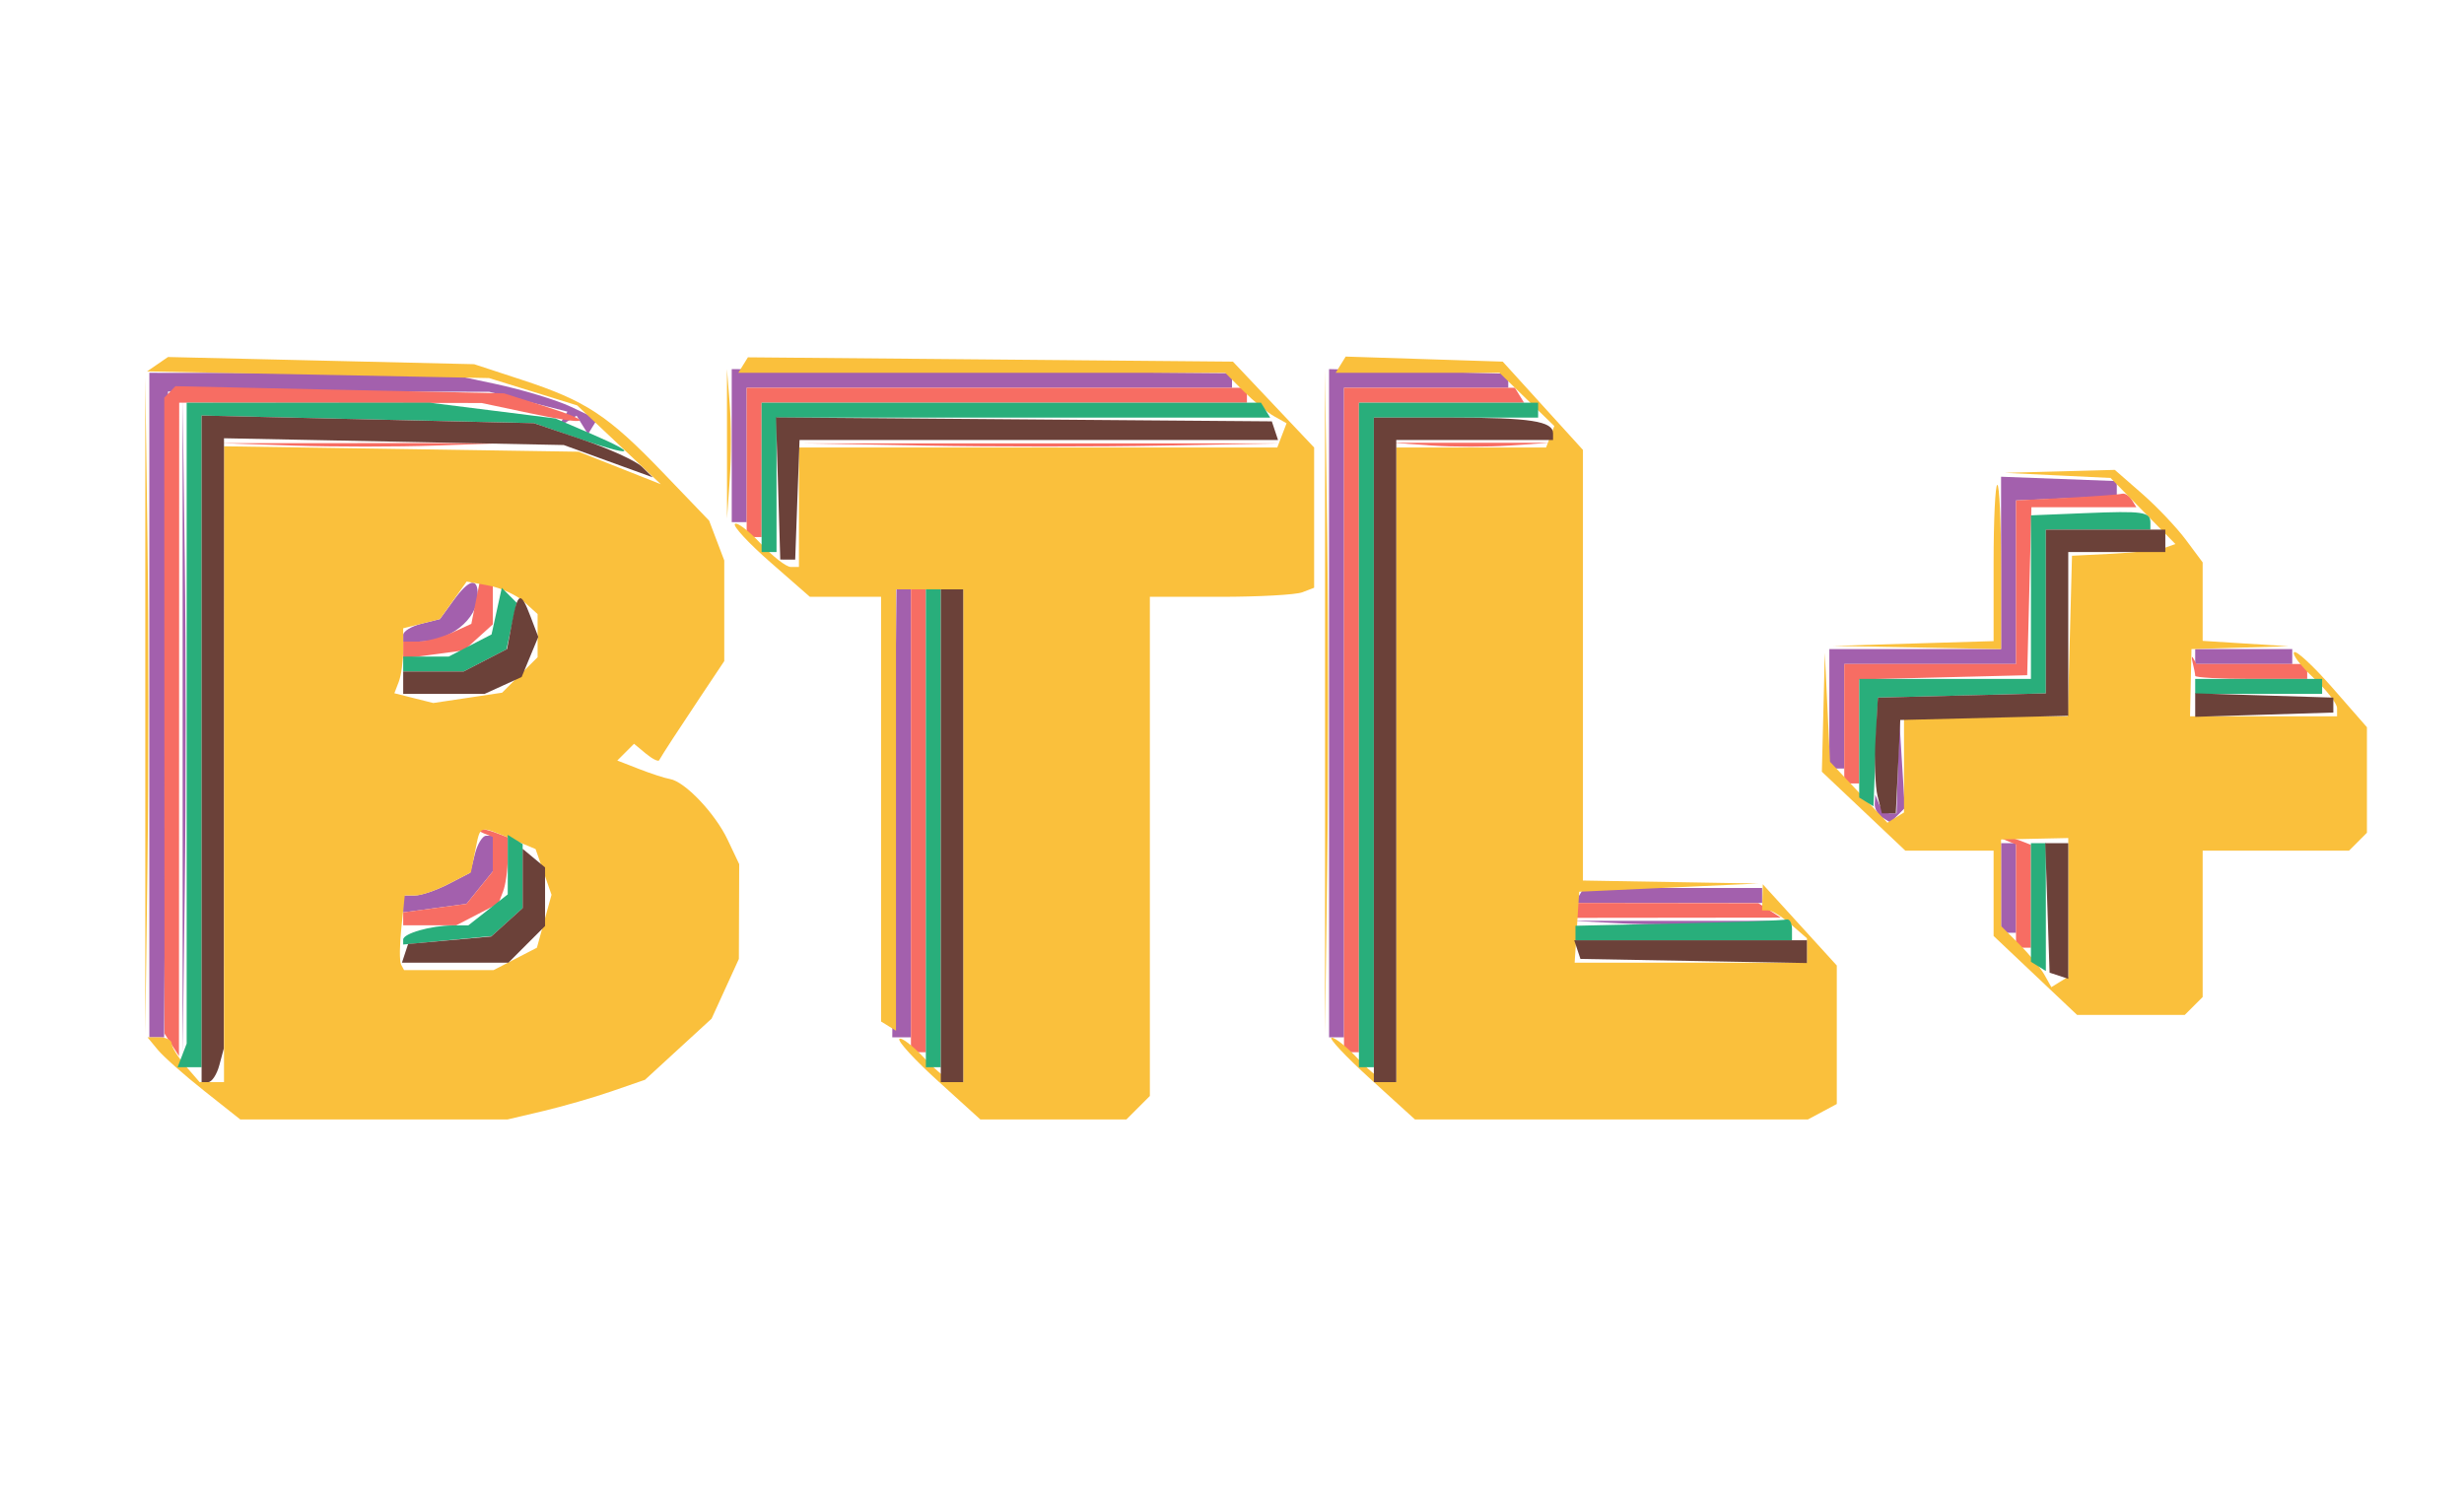
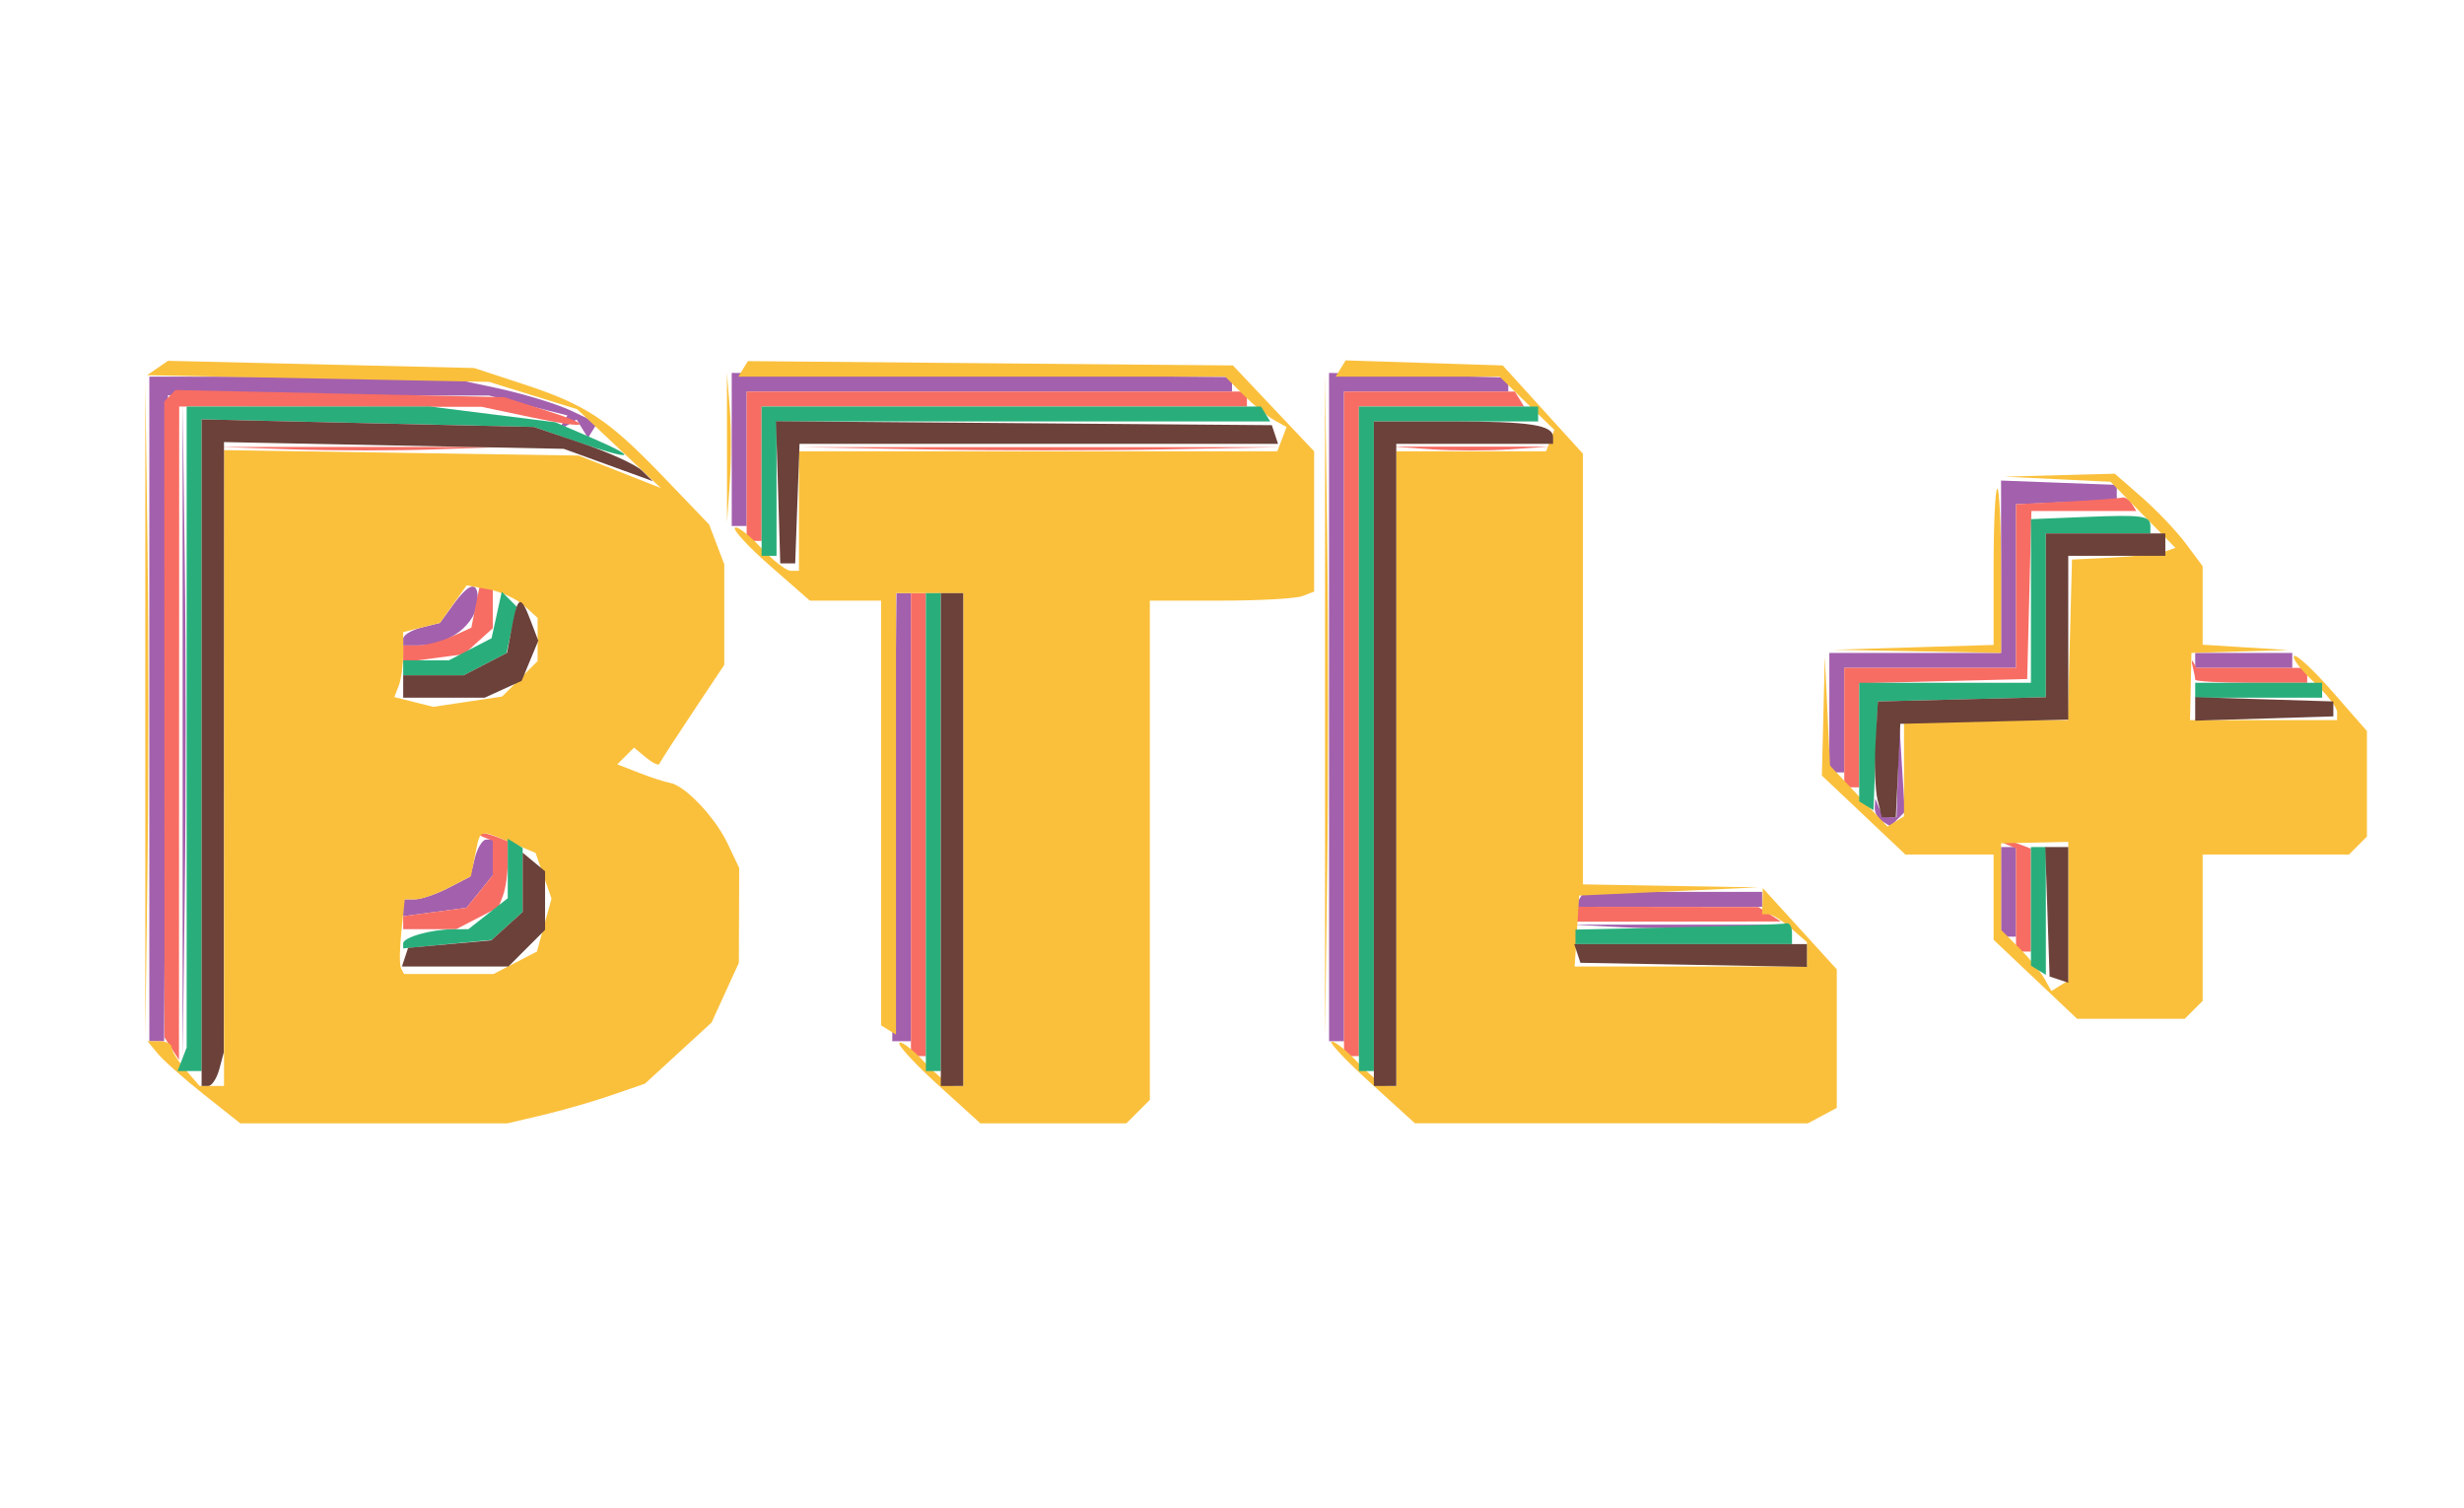
- <svg xmlns="http://www.w3.org/2000/svg" width="115" height="70" viewBox="0 0 330 141" version="1.1">
+ <svg xmlns="http://www.w3.org/2000/svg" width="85" height="52" viewBox="0 0 330 141" version="1.1">
  <path d="M 98 29.750 L 98 40 99 40 L 100 40 100 31 L 100 22 132.500 22 L 165 22 165 21.026 L 165 20.052 131.500 19.776 L 97.999 19.500 98 29.750 M 177.998 64.250 L 178 109 179 109 L 180 109 180 65.500 L 180 22 191 22 L 202 22 202 21.059 L 202 20.118 189.998 19.809 L 177.996 19.500 177.998 64.250 M 20 64.500 L 20 109 20.989 109 L 21.979 109 22.239 65.750 L 22.500 22.500 44 22.519 L 65.500 22.538 70.748 23.868 L 75.995 25.198 75.343 26.254 L 74.691 27.309 75.957 26.526 L 77.224 25.744 77.987 26.979 L 78.750 28.214 79.366 27.217 L 79.982 26.220 76.471 24.553 C 74.540 23.637, 69.931 22.245, 66.230 21.461 L 59.500 20.035 39.750 20.017 L 20 20 20 64.500 M 24.459 67.500 L 24.460 111.500 24.749 89.182 C 24.908 76.907, 24.908 57.107, 24.749 45.182 L 24.459 23.500 24.459 67.500 M 268 45.458 L 268 57 256.500 57 L 245 57 245 65 L 245 73 246 73 L 247 73 247 66 L 247 59 258.500 59 L 270 59 270 48.046 L 270 37.091 276.750 36.796 L 283.500 36.500 283.500 35.500 L 283.500 34.500 275.750 34.208 L 268 33.916 268 45.458 M 60.710 50.522 L 58.920 52.982 56.460 53.599 C 55.107 53.939, 54 54.618, 54 55.108 L 54 56 56.066 56 C 60.222 56, 63.956 53.053, 63.985 49.750 C 64.006 47.333, 62.829 47.611, 60.710 50.522 M 119.779 79.001 L 119.500 109.001 120.750 109.001 L 122 109 122 79 L 122 49 121.029 49 L 120.057 49 119.779 79.001 M 294 58 L 294 59 300.500 59 L 307 59 307 58 L 307 57 300.500 57 L 294 57 294 58 M 254.189 72.750 L 254 79 253.083 79 C 252.579 79, 251.940 78.438, 251.662 77.750 L 251.158 76.500 251.079 77.691 C 251.036 78.346, 251.489 79.184, 252.087 79.554 L 253.174 80.226 254.141 79.259 L 255.109 78.291 254.743 72.396 L 254.378 66.500 254.189 72.750 M 63.594 84.482 L 62.971 86.964 60.035 88.482 C 58.420 89.317, 56.402 90, 55.550 90 L 54 90 54 91.132 L 54 92.263 58.240 91.695 L 62.480 91.126 64.240 88.952 L 66 86.778 66 84.389 L 66 82 65.108 82 C 64.618 82, 63.937 83.117, 63.594 84.482 M 268 89 L 268 95 269 95 L 270 95 270 89 L 270 83 269 83 L 268 83 268 89 M 211.500 90 L 210.882 91 223.441 91 L 236 91 236 90 L 236 89 224.059 89 L 212.118 89 211.500 90 M 217.206 93.741 C 220.895 93.932, 227.195 93.934, 231.206 93.743 L 238.500 93.397 224.500 93.395 L 210.500 93.392 217.206 93.741" stroke="none" fill="#a360ad" fill-rule="evenodd" />
  <path d="M 22.750 22.562 L 22 23.333 22.015 65.917 L 22.031 108.500 23 110 L 23.969 111.500 23.985 67.750 L 24 24 44.250 24.021 L 64.500 24.042 71 25.415 C 79.075 27.120, 79.914 26.679, 72.849 24.443 L 67.500 22.750 45.500 22.271 L 23.500 21.791 22.750 22.562 M 100 32 L 100 42 101 42 L 102 42 102 33 L 102 24 134.500 24 L 167 24 167 23 L 167 22 133.500 22 L 100 22 100 32 M 180 66.500 L 180 111 181 111 L 182 111 182 67.500 L 182 24 193.059 24 L 204.118 24 203.500 23 L 202.882 22 191.441 22 L 180 22 180 66.500 M 39.302 29.746 C 44.693 29.926, 53.243 29.925, 58.302 29.744 L 67.500 29.415 48.500 29.417 L 29.500 29.419 39.302 29.746 M 123.813 29.749 C 132.785 29.914, 147.185 29.914, 155.813 29.748 L 171.500 29.445 139.500 29.446 L 107.500 29.447 123.813 29.749 M 191.750 29.737 C 194.637 29.939, 199.363 29.939, 202.250 29.737 L 207.500 29.370 197 29.370 L 186.500 29.370 191.750 29.737 M 276.750 36.742 L 270 37.091 270 48.046 L 270 59 258.500 59 L 247 59 247 67 L 247 75 248 75 L 249 75 249 68.033 L 249 61.066 260.250 60.783 L 271.500 60.500 271.783 49.250 L 272.066 38 279.092 38 L 286.118 38 285.500 37 C 285.160 36.450, 284.571 36.088, 284.191 36.196 C 283.811 36.304, 280.462 36.549, 276.750 36.742 M 63.688 50.811 L 63.126 53.622 60.516 54.811 C 59.080 55.465, 57.027 56, 55.953 56 L 54 56 54 57.132 L 54 58.263 58.078 57.716 L 62.155 57.169 64.078 55.430 L 66 53.690 66 50.845 L 66 48 65.125 48 L 64.250 48 63.688 50.811 M 122 80 L 122 111 123 111 L 124 111 124 80 L 124 49 123 49 L 122 49 122 80 M 293.664 58.832 C 293.849 59.564, 294 60.352, 294 60.582 C 294 60.812, 297.375 61, 301.500 61 L 309 61 309 60 L 309 59 301.583 59 L 294.167 59 293.747 58.250 C 293.517 57.837, 293.479 58.099, 293.664 58.832 M 64.750 81.662 L 66 82.167 66 84.473 L 66 86.778 64.240 88.952 L 62.480 91.126 58.240 91.695 L 54 92.263 54 93.132 L 54 94 57.550 94 L 61.099 94 63.928 92.537 L 66.758 91.074 67.379 89.455 C 67.720 88.565, 68 86.571, 68 85.025 L 68 82.214 66.418 81.607 C 65.548 81.273, 64.536 81.036, 64.168 81.079 C 63.801 81.122, 64.063 81.385, 64.750 81.662 M 268.750 82.662 L 270 83.167 270 90.083 L 270 97 271 97 L 272 97 272 90.107 L 272 83.214 270.418 82.607 C 269.548 82.273, 268.536 82.036, 268.168 82.079 C 267.801 82.122, 268.063 82.385, 268.750 82.662 M 211 92 L 211 93 224.750 92.985 L 238.500 92.969 237 92 L 235.500 91.031 223.250 91.015 L 211 91 211 92" stroke="none" fill="#f76d63" fill-rule="evenodd" />
  <path d="M 21.098 18.844 L 19.696 19.806 42.598 20.255 L 65.500 20.704 71.398 22.533 L 77.297 24.363 82.898 29.641 L 88.500 34.919 83 32.742 L 77.500 30.566 53.750 30.203 L 30 29.841 30 72.421 L 30 115 28.367 115 L 26.735 115 24.867 112.847 C 23.840 111.663, 23 110.313, 23 109.847 C 23 109.381, 22.270 109, 21.378 109 L 19.755 109 21.128 110.666 C 21.882 111.582, 24.678 114.057, 27.340 116.166 L 32.180 120 50.075 120 L 67.971 120 72.736 118.878 C 75.356 118.261, 79.499 117.065, 81.941 116.222 L 86.383 114.688 90.842 110.594 L 95.302 106.500 97.129 102.500 L 98.956 98.500 98.978 92.151 L 99 85.802 97.444 82.523 C 95.770 78.995, 91.726 74.740, 89.728 74.405 C 89.053 74.291, 87.189 73.687, 85.587 73.062 L 82.674 71.926 83.795 70.805 L 84.915 69.685 86.482 70.985 C 87.343 71.700, 88.150 72.108, 88.274 71.893 C 88.824 70.937, 90.738 67.997, 93.750 63.481 L 97 58.608 97 51.869 L 97 45.130 95.986 42.464 L 94.973 39.799 88.789 33.359 C 81.441 25.706, 78.458 23.744, 69.925 20.949 L 63.500 18.844 43 18.363 L 22.500 17.882 21.098 18.844 M 99.524 18.961 L 98.882 20 131.486 20 L 164.091 20 166.536 22.445 C 167.881 23.790, 169.730 25.309, 170.645 25.821 L 172.309 26.752 171.686 28.376 L 171.063 30 139.031 30 L 107 30 107 38 L 107 46 105.901 46 C 105.297 46, 103.484 44.588, 101.872 42.863 C 100.260 41.137, 98.708 39.959, 98.423 40.244 C 98.138 40.529, 100.281 42.840, 103.185 45.381 L 108.466 50 113.233 50 L 118 50 118 78.441 L 118 106.882 119 107.500 L 120 108.118 120 78.559 L 120 49 124.500 49 L 129 49 129 82 L 129 115 127.901 115 C 127.297 115, 125.484 113.588, 123.872 111.863 C 122.260 110.137, 120.720 108.947, 120.449 109.217 C 120.179 109.488, 122.508 112.025, 125.626 114.855 L 131.295 120 141.076 120 L 150.857 120 152.429 118.429 L 154 116.857 154 83.429 L 154 50 163.418 50 C 168.598 50, 173.548 49.727, 174.418 49.393 L 176 48.786 176 39.394 L 176 30.003 170.562 24.251 L 165.124 18.500 132.645 18.211 L 100.166 17.922 99.524 18.961 M 179.554 18.912 L 178.882 20 189.855 20 L 200.828 20 204.497 23.563 L 208.166 27.126 207.614 28.563 L 207.063 30 197.031 30 L 187 30 187 72.500 L 187 115 185.901 115 C 185.297 115, 183.541 113.650, 182 112 C 180.459 110.350, 178.816 109.021, 178.349 109.046 C 177.882 109.071, 180.200 111.545, 183.500 114.544 L 189.500 119.996 215.816 119.998 L 242.131 120 244.066 118.965 L 246 117.930 246 108.655 L 246 99.381 241.045 93.940 L 236.091 88.500 236.045 90.250 L 236 92 236.847 92 C 237.313 92, 238.663 92.840, 239.847 93.867 L 242 95.735 242 97.367 L 242 99 226.445 99 L 210.890 99 211.195 94.250 L 211.500 89.500 223.500 88.951 L 235.500 88.402 223.750 88.201 L 212 88 212 59.162 L 212 30.324 206.629 24.412 L 201.259 18.500 190.743 18.162 L 180.227 17.824 179.554 18.912 M 97.365 29.500 L 97.370 39.500 97.738 34.216 C 97.941 31.311, 97.939 26.811, 97.734 24.216 L 97.360 19.500 97.365 29.500 M 177.460 64 L 177.460 108.500 177.749 86.250 C 177.908 74.013, 177.908 53.988, 177.749 41.750 L 177.460 19.500 177.460 64 M 19.459 64.500 L 19.460 108.500 19.749 86.182 C 19.908 73.907, 19.908 54.107, 19.749 42.182 L 19.459 20.500 19.459 64.500 M 275.581 33.739 L 282.663 34.081 287.005 38.505 L 291.347 42.930 289.924 43.437 C 289.141 43.717, 286.025 44.070, 283 44.223 L 277.500 44.500 277.216 55.250 L 276.932 66 265.966 66 L 255 66 255 72.441 L 255 78.882 253.890 79.568 L 252.779 80.255 248.934 76.173 L 245.089 72.091 244.743 64.795 L 244.397 57.500 244.199 65.463 L 244 73.426 249.591 78.713 L 255.182 84 261.091 84 L 267 84 267 89.713 L 267 95.426 272.591 100.713 L 278.182 106 285.391 106 L 292.600 106 293.800 104.800 L 295 103.600 295 93.800 L 295 84 304.800 84 L 314.600 84 315.800 82.800 L 317 81.600 317 74.533 L 317 67.466 312.381 62.185 C 309.840 59.281, 307.529 57.138, 307.244 57.423 C 306.959 57.708, 308.137 59.260, 309.863 60.872 C 311.588 62.484, 313 64.297, 313 64.901 L 313 66 303.154 66 L 293.308 66 293.404 61.500 L 293.500 57.001 300 56.811 L 306.500 56.622 300.750 56.261 L 295 55.900 295 50.644 L 295 45.389 292.750 42.366 C 291.512 40.704, 288.866 37.916, 286.868 36.172 L 283.236 33 275.868 33.199 L 268.500 33.397 275.581 33.739 M 267 45.466 L 267 55.932 256.250 56.254 L 245.500 56.575 256.750 56.788 L 268 57 268 46 C 268 39.950, 267.775 35, 267.500 35 C 267.225 35, 267 39.710, 267 45.466 M 60.710 50.469 L 58.920 52.982 56.460 53.599 L 54 54.217 54 57.027 C 54 58.572, 53.734 60.529, 53.409 61.376 L 52.818 62.916 55.422 63.570 L 58.026 64.223 62.638 63.532 L 67.251 62.840 69.626 60.465 L 72 58.091 72 55.200 L 72 52.310 70.184 50.667 C 69.186 49.763, 67.048 48.783, 65.434 48.490 L 62.500 47.956 60.710 50.469 M 63.659 83.957 L 63.067 86.914 60.083 88.457 C 58.442 89.306, 56.449 90, 55.655 90 L 54.210 90 53.761 94.250 C 53.514 96.588, 53.493 98.838, 53.715 99.250 L 54.118 100 60.109 100 L 66.099 100 69.003 98.498 L 71.907 96.997 72.885 93.453 L 73.864 89.908 72.797 86.847 L 71.729 83.785 68.397 82.392 C 64.106 80.600, 64.346 80.520, 63.659 83.957 M 268 88.295 L 268 94.091 270.445 96.536 C 271.790 97.881, 273.305 99.723, 273.813 100.631 L 274.737 102.281 275.868 101.581 L 277 100.882 277 91.595 L 277 82.308 272.500 82.404 L 268.001 82.500 268 88.295" stroke="none" fill="#fac03c" fill-rule="evenodd" />
  <path d="M 25 66.918 L 25 109.836 24.393 111.418 L 23.786 113 25.393 113 L 27 113 27 69.363 L 27 25.725 49.250 26.232 L 71.500 26.739 77.491 28.795 C 84.841 31.319, 85.754 31.001, 79.224 28.192 L 74.387 26.111 65.970 25.055 L 57.552 24 41.276 24 L 25 24 25 66.918 M 102 34 L 102 44 103 44 L 104 44 104 35 L 104 26 137.059 26 L 170.118 26 169.500 25 L 168.882 24 135.441 24 L 102 24 102 34 M 182 68.500 L 182 113 183 113 L 184 113 184 69.500 L 184 26 195 26 L 206 26 206 25 L 206 24 194 24 L 182 24 182 68.500 M 279.250 38.794 L 272 39.088 272 50.044 L 272 61 260.500 61 L 249 61 249 68.941 L 249 76.882 249.956 77.473 L 250.911 78.063 251.206 70.782 L 251.500 63.500 262.750 63.217 L 274 62.934 274 51.967 L 274 41 281 41 L 288 41 288 40.059 C 288 38.614, 287.058 38.477, 279.250 38.794 M 66.518 51.919 L 65.833 55.035 62.966 56.517 L 60.099 58 57.050 58 L 54 58 54 59 L 54 60 58.050 60 L 62.099 60 64.966 58.517 L 67.833 57.035 68.518 53.919 L 69.202 50.802 68.202 49.802 L 67.202 48.802 66.518 51.919 M 124 81 L 124 113 125 113 L 126 113 126 81 L 126 49 125 49 L 124 49 124 81 M 294 62 L 294 63 302.500 63 L 311 63 311 62 L 311 61 302.500 61 L 294 61 294 62 M 68 85.868 L 68 89.855 65.365 91.927 L 62.730 94 60.615 94.014 C 57.707 94.032, 54 95.092, 54 95.903 L 54 96.574 59.928 96.007 L 65.856 95.440 67.928 93.565 L 70 91.690 70 87.404 L 70 83.118 69 82.500 L 68 81.882 68 85.868 M 272 90.941 L 272 98.882 273 99.500 L 274 100.118 274 91.559 L 274 83 273 83 L 272 83 272 90.941 M 224.750 93.748 L 211 94.056 211 95.028 L 211 96 225.500 96 L 240 96 240 94.500 C 240 93.675, 239.662 93.099, 239.250 93.219 C 238.838 93.340, 232.313 93.578, 224.750 93.748" stroke="none" fill="#29ae7b" fill-rule="evenodd" />
  <path d="M 27 70.363 L 27 115 27.883 115 C 28.369 115, 29.038 113.987, 29.370 112.750 L 29.973 110.500 29.986 69.632 L 30 28.764 52.750 29.217 L 75.500 29.670 81.464 31.835 L 87.427 33.999 85.964 32.573 C 85.159 31.789, 81.575 30.156, 78 28.944 L 71.500 26.740 49.250 26.233 L 27 25.725 27 70.363 M 104.214 35.492 L 104.500 45.010 105.500 45.012 L 106.500 45.013 106.790 37.007 L 107.081 29 139.124 29 L 171.167 29 170.750 27.750 L 170.334 26.500 137.131 26.236 L 103.927 25.973 104.214 35.492 M 184 70.500 L 184 115 185.500 115 L 187 115 187 72 L 187 29 197.500 29 L 208 29 208 28.107 C 208 26.475, 204.935 26, 194.418 26 L 184 26 184 70.500 M 274 51.967 L 274 62.934 262.750 63.217 L 251.500 63.500 251.191 68.947 C 251.021 71.942, 251.142 75.430, 251.460 76.697 L 252.038 79 252.971 79 L 253.905 79 254.202 72.750 L 254.500 66.500 265.750 66.217 L 277 65.934 277 54.967 L 277 44 283.500 44 L 290 44 290 42.500 L 290 41 282 41 L 274 41 274 51.967 M 126 82 L 126 115 127.500 115 L 129 115 129 82 L 129 49 127.500 49 L 126 49 126 82 M 68.566 53.498 L 67.910 56.995 65.005 58.498 L 62.099 60 58.050 60 L 54 60 54 61.500 L 54 63 59.453 63 L 64.906 63 67.385 61.870 L 69.865 60.741 70.978 58.054 L 72.090 55.368 71.070 52.684 C 69.735 49.172, 69.355 49.295, 68.566 53.498 M 294 64.500 L 294 66.075 303.250 65.788 L 312.500 65.500 312.500 64.500 L 312.500 63.500 303.250 63.212 L 294 62.925 294 64.500 M 274.211 91.669 L 274.500 100.339 275.750 100.753 L 277 101.167 277 92.083 L 277 83 275.461 83 L 273.922 83 274.211 91.669 M 70 87.723 L 70 91.690 67.899 93.591 L 65.798 95.493 60.228 95.996 L 54.657 96.500 54.245 97.750 L 53.833 99 60.962 99 L 68.091 99 70.545 96.545 L 73 94.091 73 90.168 L 73 86.245 71.500 85 L 70 83.755 70 87.723 M 211.249 97.250 L 211.664 98.500 226.832 98.776 L 242 99.052 242 97.526 L 242 96 226.417 96 L 210.833 96 211.249 97.250" stroke="none" fill="#6b4139" fill-rule="evenodd" />
</svg>
